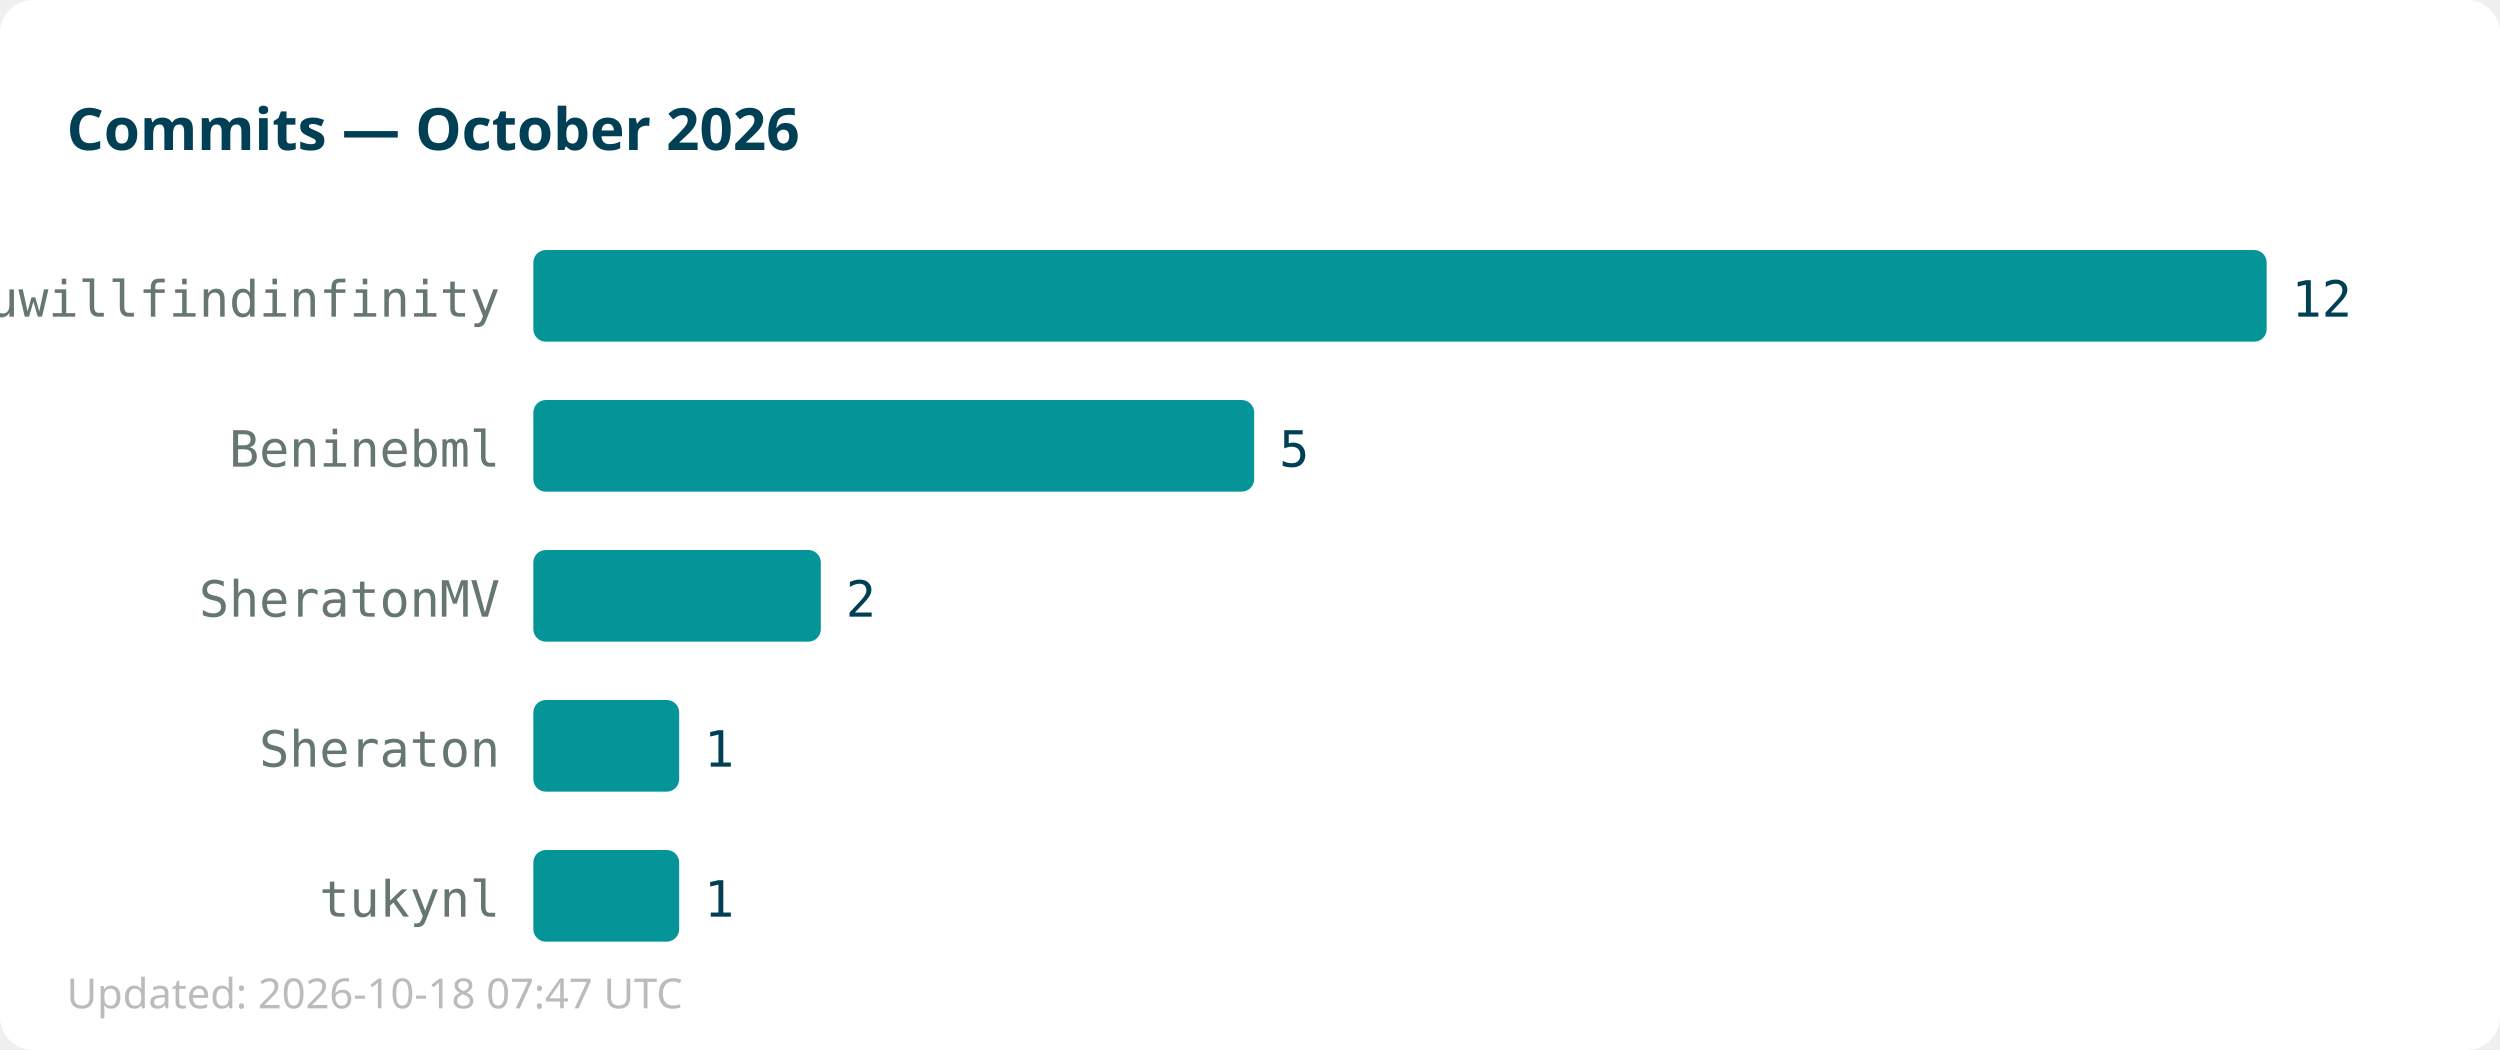
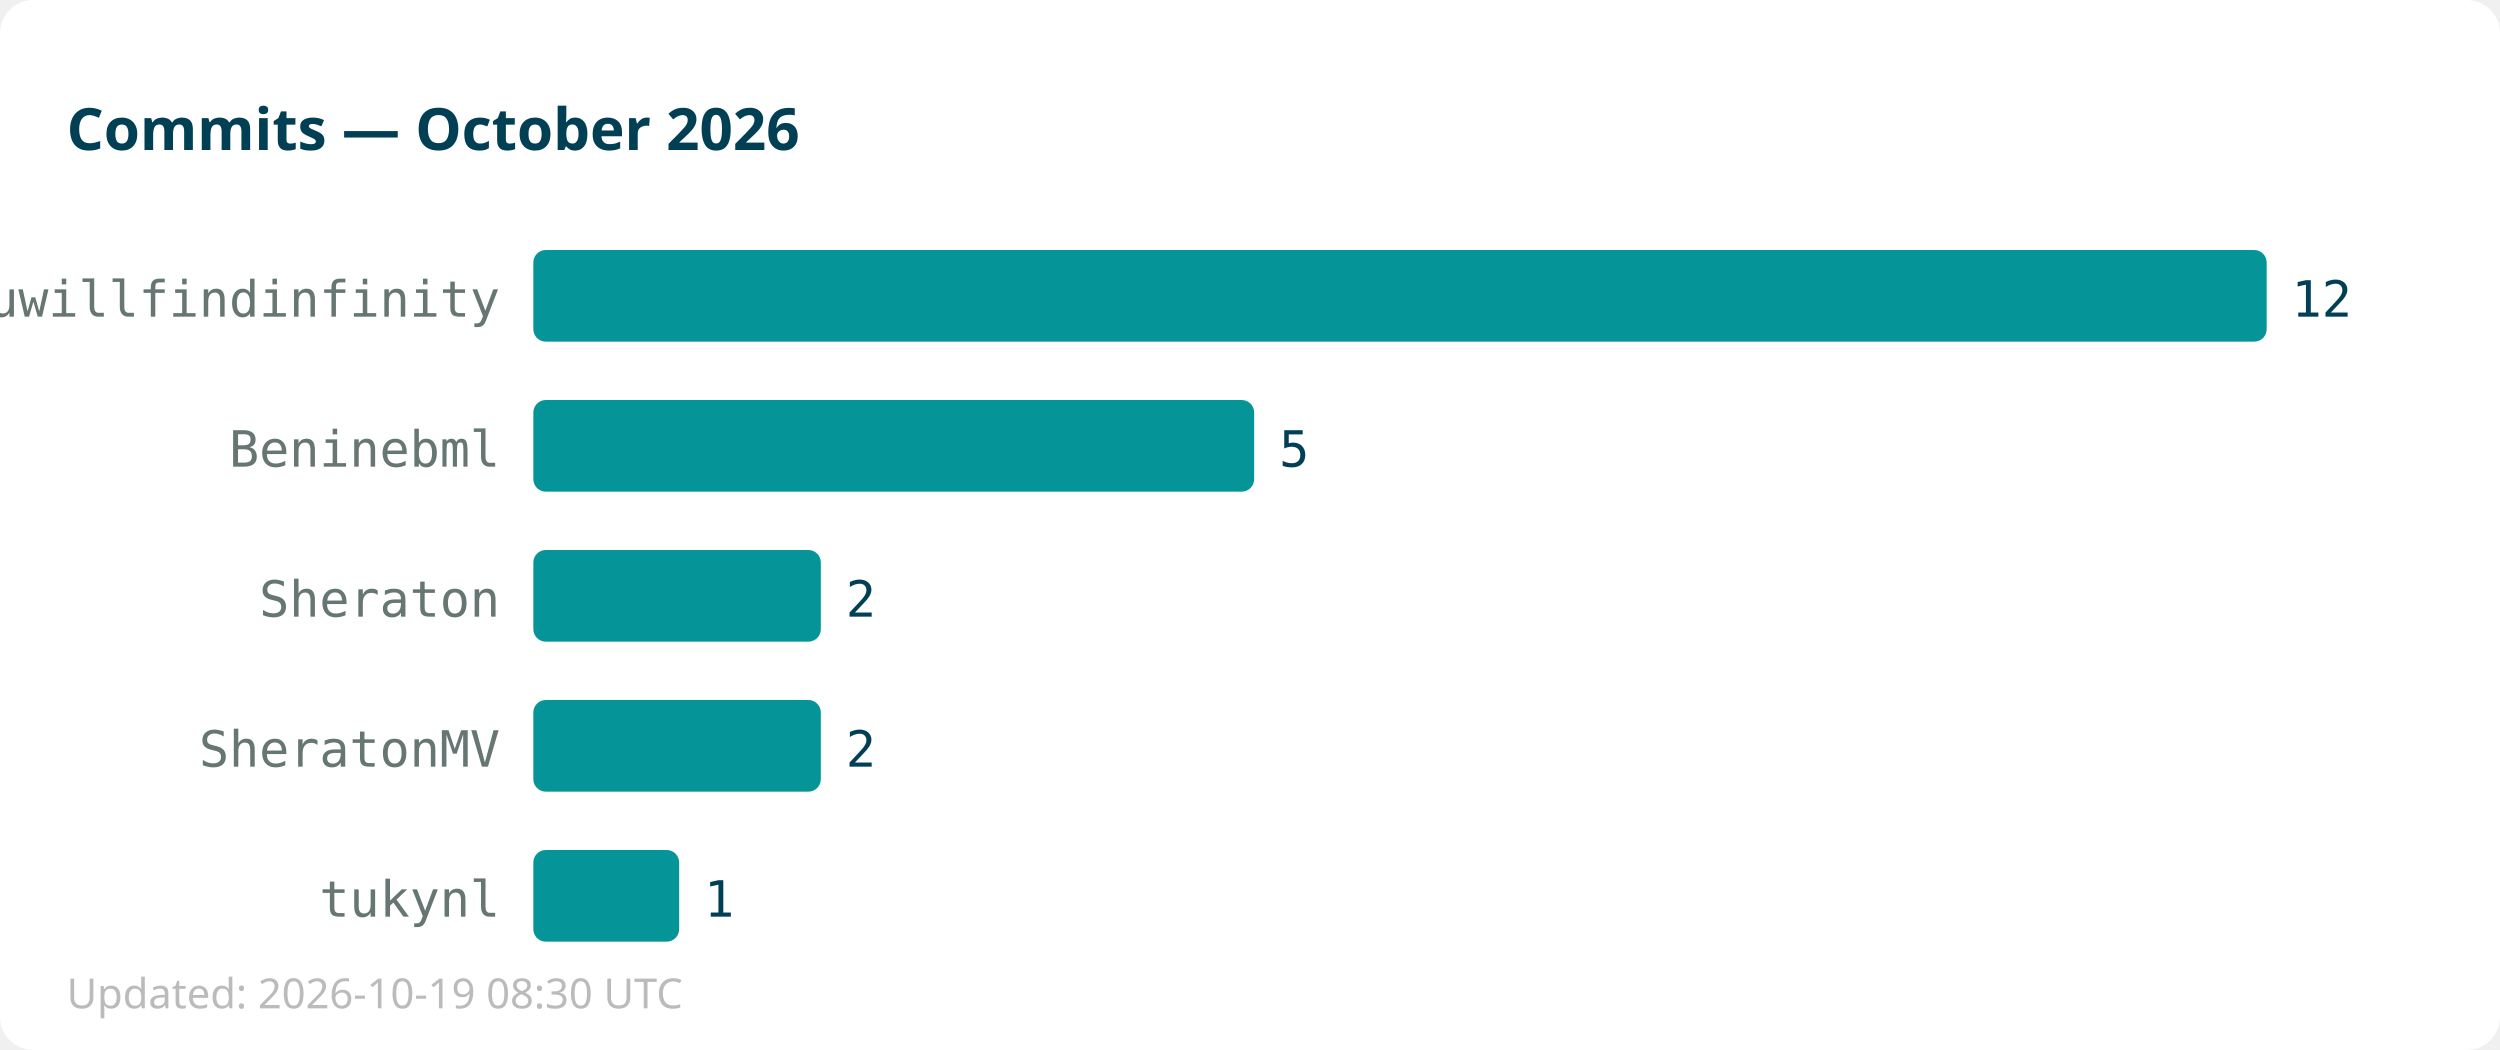
<svg xmlns="http://www.w3.org/2000/svg" width="600" height="252">
  <rect width="600" height="252" fill="#ffffff" rx="8" />
  <text x="16" y="36" font-family="sans-serif" font-size="14" font-weight="bold" fill="#013f54">Commits — October 2026</text>
  <text x="120" y="76" text-anchor="end" font-family="monospace" font-size="12" fill="#667672">youwillfindinfinity</text>
  <rect x="128" y="60" width="416" height="22" fill="#059598" rx="3" />
  <text x="550" y="76" font-family="monospace" font-size="12" fill="#013f54">12</text>
  <text x="120" y="112" text-anchor="end" font-family="monospace" font-size="12" fill="#667672">Beninebml</text>
  <rect x="128" y="96" width="173" height="22" fill="#059598" rx="3" />
  <text x="307" y="112" font-family="monospace" font-size="12" fill="#013f54">5</text>
-   <text x="120" y="148" text-anchor="end" font-family="monospace" font-size="12" fill="#667672">SheratonMV</text>
+   <text x="120" y="148" text-anchor="end" font-family="monospace" font-size="12" fill="#667672">Sheraton</text>
  <rect x="128" y="132" width="69" height="22" fill="#059598" rx="3" />
  <text x="203" y="148" font-family="monospace" font-size="12" fill="#013f54">2</text>
-   <text x="120" y="184" text-anchor="end" font-family="monospace" font-size="12" fill="#667672">Sheraton</text>
-   <rect x="128" y="168" width="35" height="22" fill="#059598" rx="3" />
-   <text x="169" y="184" font-family="monospace" font-size="12" fill="#013f54">1</text>
+   <text x="120" y="184" text-anchor="end" font-family="monospace" font-size="12" fill="#667672">SheratonMV</text>
+   <rect x="128" y="168" width="69" height="22" fill="#059598" rx="3" />
+   <text x="203" y="184" font-family="monospace" font-size="12" fill="#013f54">2</text>
  <text x="120" y="220" text-anchor="end" font-family="monospace" font-size="12" fill="#667672">tukynl</text>
  <rect x="128" y="204" width="35" height="22" fill="#059598" rx="3" />
  <text x="169" y="220" font-family="monospace" font-size="12" fill="#013f54">1</text>
-   <text x="16" y="242" font-family="sans-serif" font-size="10" fill="#bbbbbb">Updated: 2026-10-18 07:47 UTC</text>
+   <text x="16" y="242" font-family="sans-serif" font-size="10" fill="#bbbbbb">Updated: 2026-10-19 08:30 UTC</text>
</svg>
